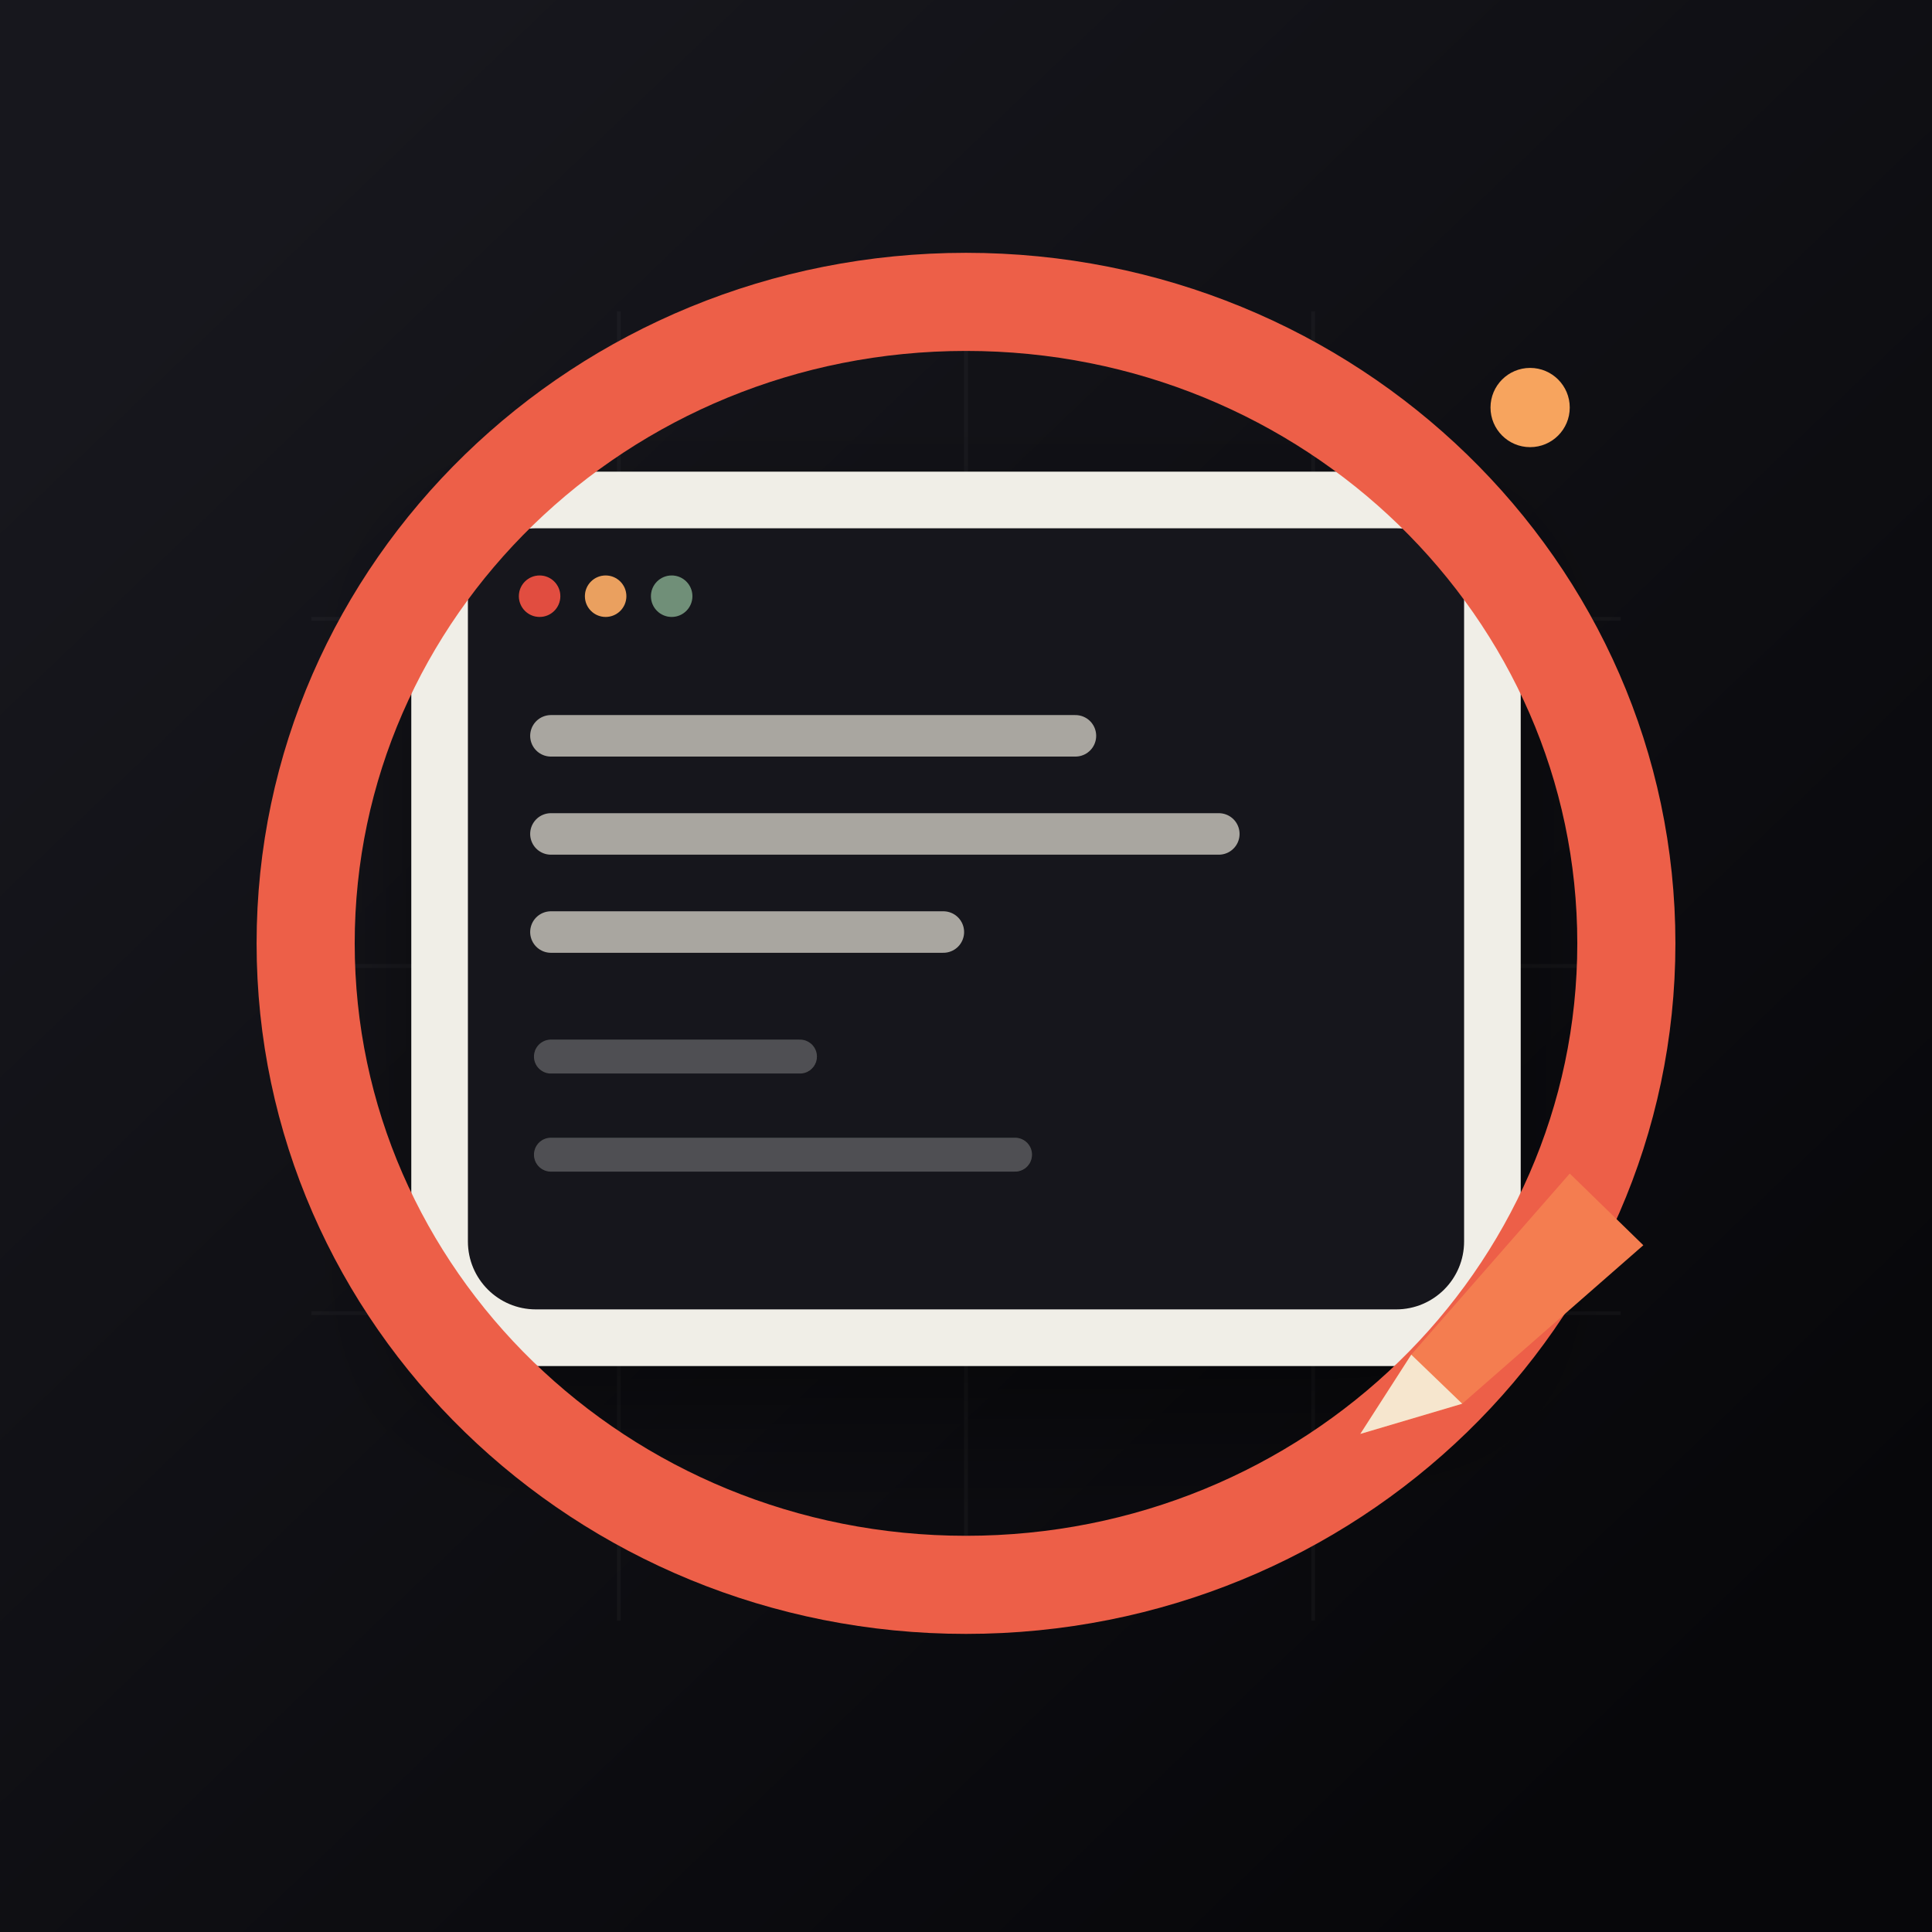
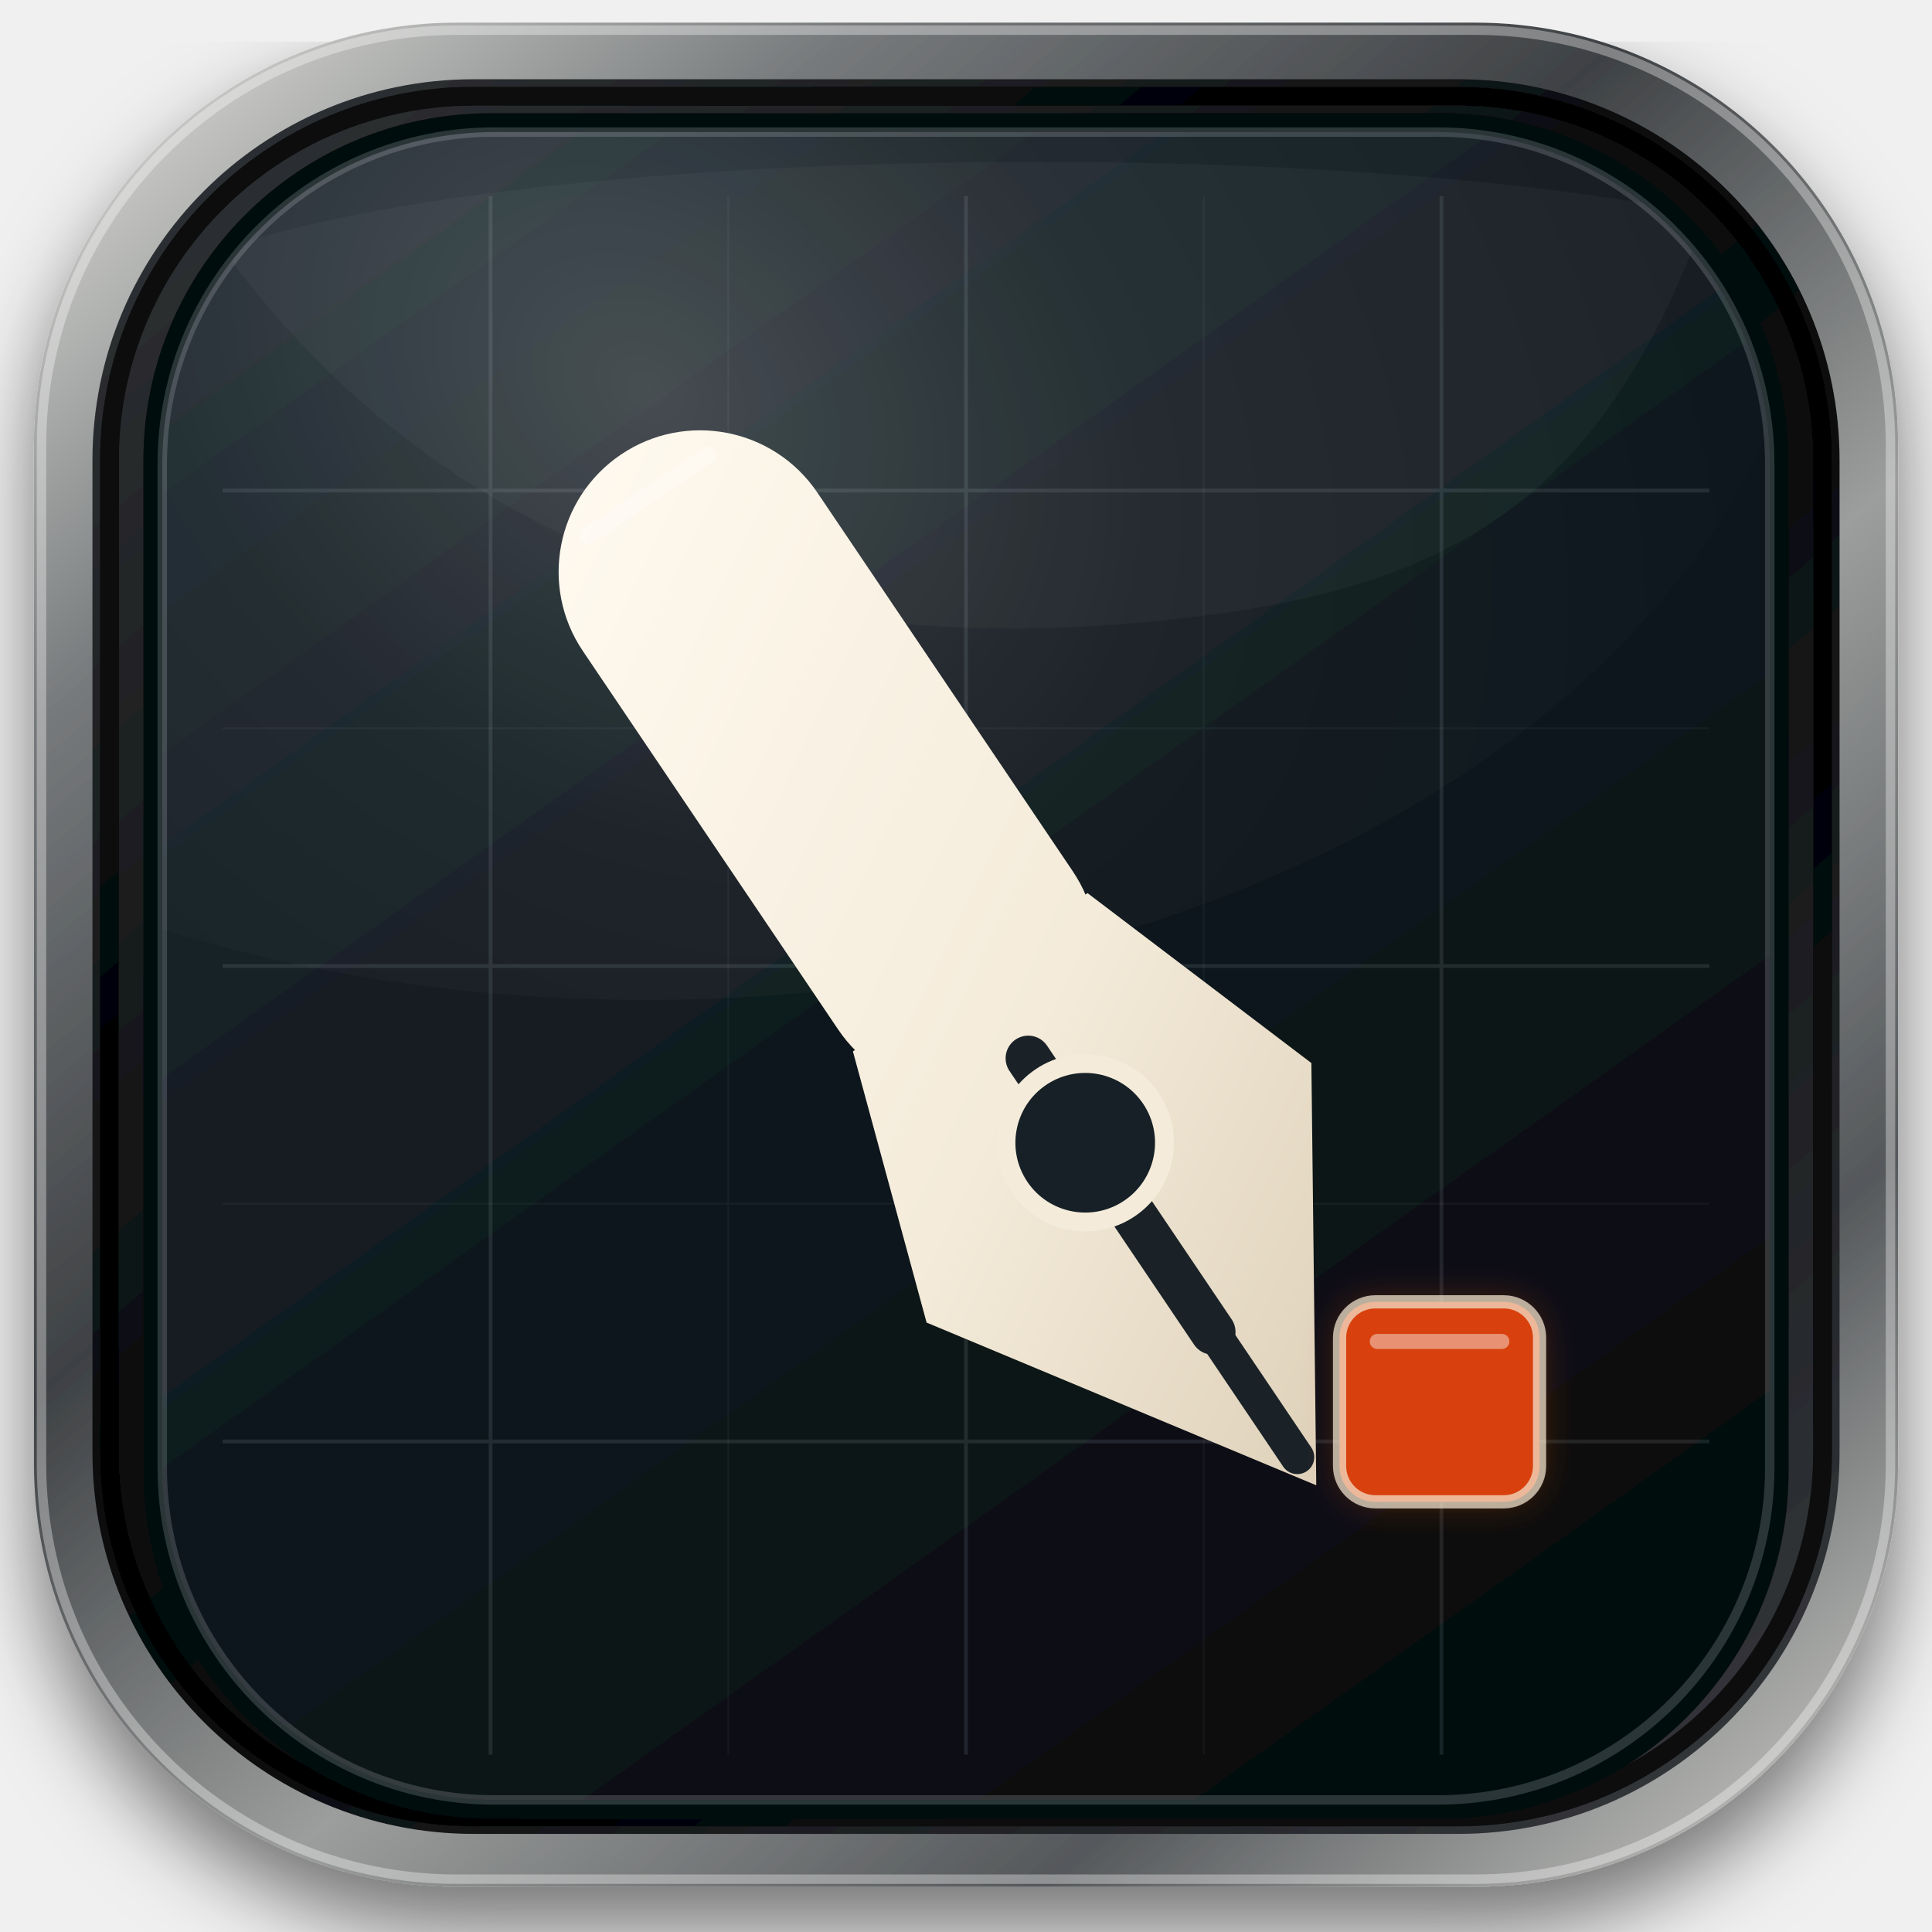
<svg xmlns="http://www.w3.org/2000/svg" viewBox="0 0 1024 1024" role="img" aria-labelledby="title desc">
  <defs>
-     <linearGradient id="field" x1="128" y1="112" x2="896" y2="912" gradientUnits="userSpaceOnUse">
-       <stop offset="0" stop-color="#17171d" />
-       <stop offset="1" stop-color="#07070a" />
+     <linearGradient id="metal" x1="112" y1="44" x2="914" y2="982" gradientUnits="userSpaceOnUse">
+       <stop offset="0" stop-color="#c7c8c5" />
+       <stop offset="0.16" stop-color="#777a7c" />
+       <stop offset="0.38" stop-color="#3e4144" />
+       <stop offset="0.60" stop-color="#9c9e9d" />
+       <stop offset="0.82" stop-color="#55585b" />
+       <stop offset="1" stop-color="#b8b9b6" />
    </linearGradient>
-     <filter id="soft-shadow" x="-20%" y="-20%" width="140%" height="140%">
-       <feDropShadow dx="0" dy="28" stdDeviation="30" flood-color="#000" flood-opacity="0.42" />
+     <linearGradient id="rim" x1="144" y1="78" x2="878" y2="936" gradientUnits="userSpaceOnUse">
+       <stop stop-color="#2c2f31" />
+       <stop offset="0.5" stop-color="#050708" />
+       <stop offset="1" stop-color="#313438" />
+     </linearGradient>
+     <linearGradient id="glass" x1="218" y1="116" x2="794" y2="926" gradientUnits="userSpaceOnUse">
+       <stop stop-color="#202a30" />
+       <stop offset="0.48" stop-color="#10191e" />
+       <stop offset="1" stop-color="#050a0d" />
+     </linearGradient>
+     <linearGradient id="ivory" x1="348" y1="236" x2="686" y2="814" gradientUnits="userSpaceOnUse">
+       <stop stop-color="#fffaf0" />
+       <stop offset="0.55" stop-color="#f4ebda" />
+       <stop offset="1" stop-color="#d9cbb2" />
+     </linearGradient>
+     <linearGradient id="orange" x1="434" y1="564" x2="602" y2="704" gradientUnits="userSpaceOnUse">
+       <stop stop-color="#ff8b28" />
+       <stop offset="0.52" stop-color="#f36210" />
+       <stop offset="1" stop-color="#d8410d" />
+     </linearGradient>
+     <radialGradient id="glass-glow" cx="0" cy="0" r="1" gradientTransform="translate(344 206) rotate(39) scale(686 522)" gradientUnits="userSpaceOnUse">
+       <stop stop-color="#ffffff" stop-opacity="0.16" />
+       <stop offset="0.42" stop-color="#ffffff" stop-opacity="0.035" />
+       <stop offset="1" stop-color="#ffffff" stop-opacity="0" />
+     </radialGradient>
+     <filter id="tile-shadow" x="-18%" y="-18%" width="136%" height="142%" color-interpolation-filters="sRGB">
+       <feDropShadow dx="0" dy="22" stdDeviation="22" flood-color="#000000" flood-opacity="0.52" />
    </filter>
+     <filter id="pulse-shadow" x="-80%" y="-80%" width="260%" height="270%" color-interpolation-filters="sRGB">
+       <feDropShadow dx="0" dy="7" stdDeviation="7" flood-color="#000000" flood-opacity="0.62" />
+       <feDropShadow dx="0" dy="0" stdDeviation="8" flood-color="#f36210" flood-opacity="0.24" />
+     </filter>
+     <clipPath id="face-clip">
+       <rect x="86" y="70" width="852" height="884" rx="176" />
+     </clipPath>
  </defs>
-   <rect width="1024" height="1024" fill="url(#field)" />
-   <path d="M165 328h694M165 512h694M165 696h694M328 165v694M512 165v694M696 165v694" fill="none" stroke="#fff" stroke-opacity="0.035" stroke-width="2" />
-   <g filter="url(#soft-shadow)">
-     <rect x="218" y="250" width="588" height="474" rx="58" fill="#f0eee7" />
-     <rect x="248" y="280" width="528" height="414" rx="36" fill="#15151a" />
-     <circle cx="286" cy="316" r="11" fill="#e14e3f" />
-     <circle cx="321" cy="316" r="11" fill="#eaa05e" />
-     <circle cx="356" cy="316" r="11" fill="#6f8f78" />
-     <path d="M292 390h278M292 442h354M292 494h208" fill="none" stroke="#eeeae0" stroke-opacity="0.68" stroke-width="22" stroke-linecap="round" />
-     <path d="M292 560h132M292 612h246" fill="none" stroke="#8f918e" stroke-opacity="0.48" stroke-width="18" stroke-linecap="round" />
+   <g filter="url(#tile-shadow)">
+     <rect x="18" y="12" width="988" height="988" rx="224" fill="url(#metal)" />
+     <rect x="22" y="16" width="980" height="980" rx="220" fill="none" stroke="#ffffff" stroke-opacity="0.34" stroke-width="5" />
+     <rect x="49" y="42" width="926" height="930" rx="202" fill="url(#rim)" />
+     <rect x="58" y="51" width="908" height="912" rx="193" fill="none" stroke="#000000" stroke-opacity="0.76" stroke-width="10" />
+     <rect x="76" y="60" width="872" height="904" rx="184" fill="#050708" />
+     <rect x="86" y="70" width="852" height="884" rx="176" fill="url(#glass)" />
  </g>
-   <ellipse cx="512" cy="500" rx="350" ry="340" fill="none" stroke="#ed5f48" stroke-width="52" />
-   <path d="M748 718l84-96 39 38-96 84-54 16z" fill="#f47d50" />
-   <path d="M748 718l27 26-54 16z" fill="#f6e6ce" />
-   <circle cx="811" cy="216" r="21" fill="#f7a45e" />
+   <g clip-path="url(#face-clip)">
+     <path d="M118 260H906M118 512H906M118 764H906M260 104V930M512 104V930M764 104V930" fill="none" stroke="#d9edf5" stroke-opacity="0.105" stroke-width="2" />
+     <path d="M118 386H906M118 638H906M386 104V930M638 104V930" fill="none" stroke="#d9edf5" stroke-opacity="0.045" stroke-width="1" />
+     <ellipse cx="342" cy="110" rx="620" ry="420" fill="url(#glass-glow)" />
+     <path d="M118 132C282 76 706 72 904 114C846 274 760 316 604 330C402 348 232 288 118 132Z" fill="#ffffff" fill-opacity="0.035" />
+   </g>
+   <g transform="rotate(-34 512 512)">
+     <rect x="437" y="185" width="150" height="392" rx="75" fill="url(#ivory)" />
+     <path d="M437 516H587L635 657L512 844L389 657Z" fill="url(#ivory)" />
+     <path d="M512 571V746" fill="none" stroke="#1a2227" stroke-width="24" stroke-linecap="round" />
+     <circle cx="512" cy="625" r="42" fill="#162026" stroke="#f4ebda" stroke-width="10" />
+     <path d="M512 746V826" fill="none" stroke="#1a2227" stroke-width="18" stroke-linecap="round" />
+     <path d="M474 211H550" fill="none" stroke="#ffffff" stroke-opacity="0.34" stroke-width="9" stroke-linecap="round" />
+   </g>
+   <g filter="url(#pulse-shadow)">
+     <rect x="710" y="690" width="106" height="106" rx="19" fill="url(#orange)" stroke="#f5e6cf" stroke-opacity="0.72" stroke-width="7" />
+     <path d="M730 711H796" fill="none" stroke="#ffffff" stroke-opacity="0.42" stroke-width="8" stroke-linecap="round" />
+   </g>
+   <rect x="86" y="70" width="852" height="884" rx="176" fill="none" stroke="#e8edf0" stroke-opacity="0.18" stroke-width="5" />
</svg>
